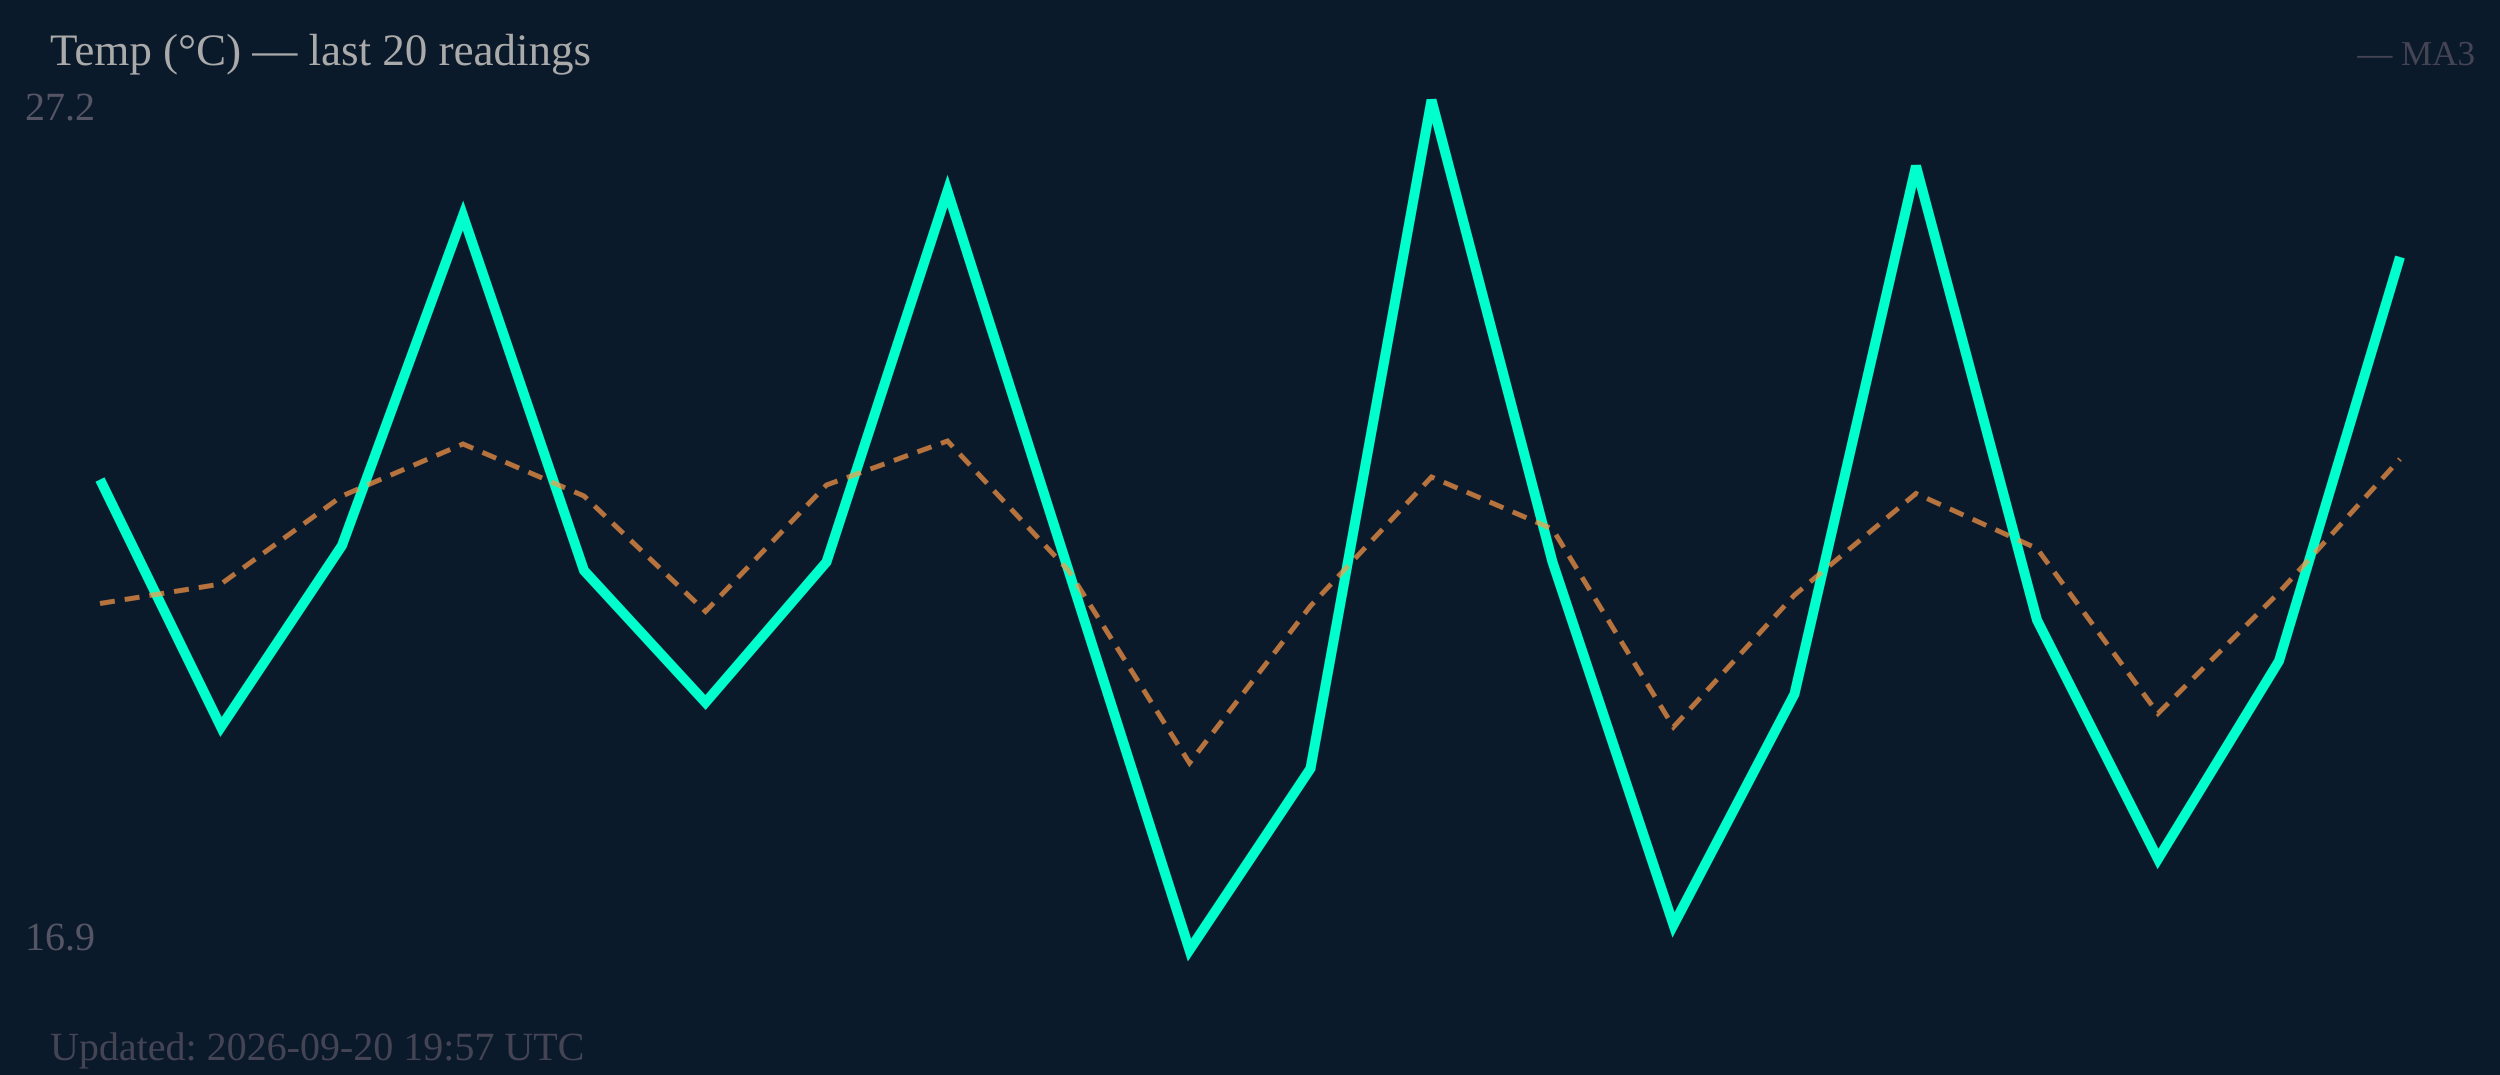
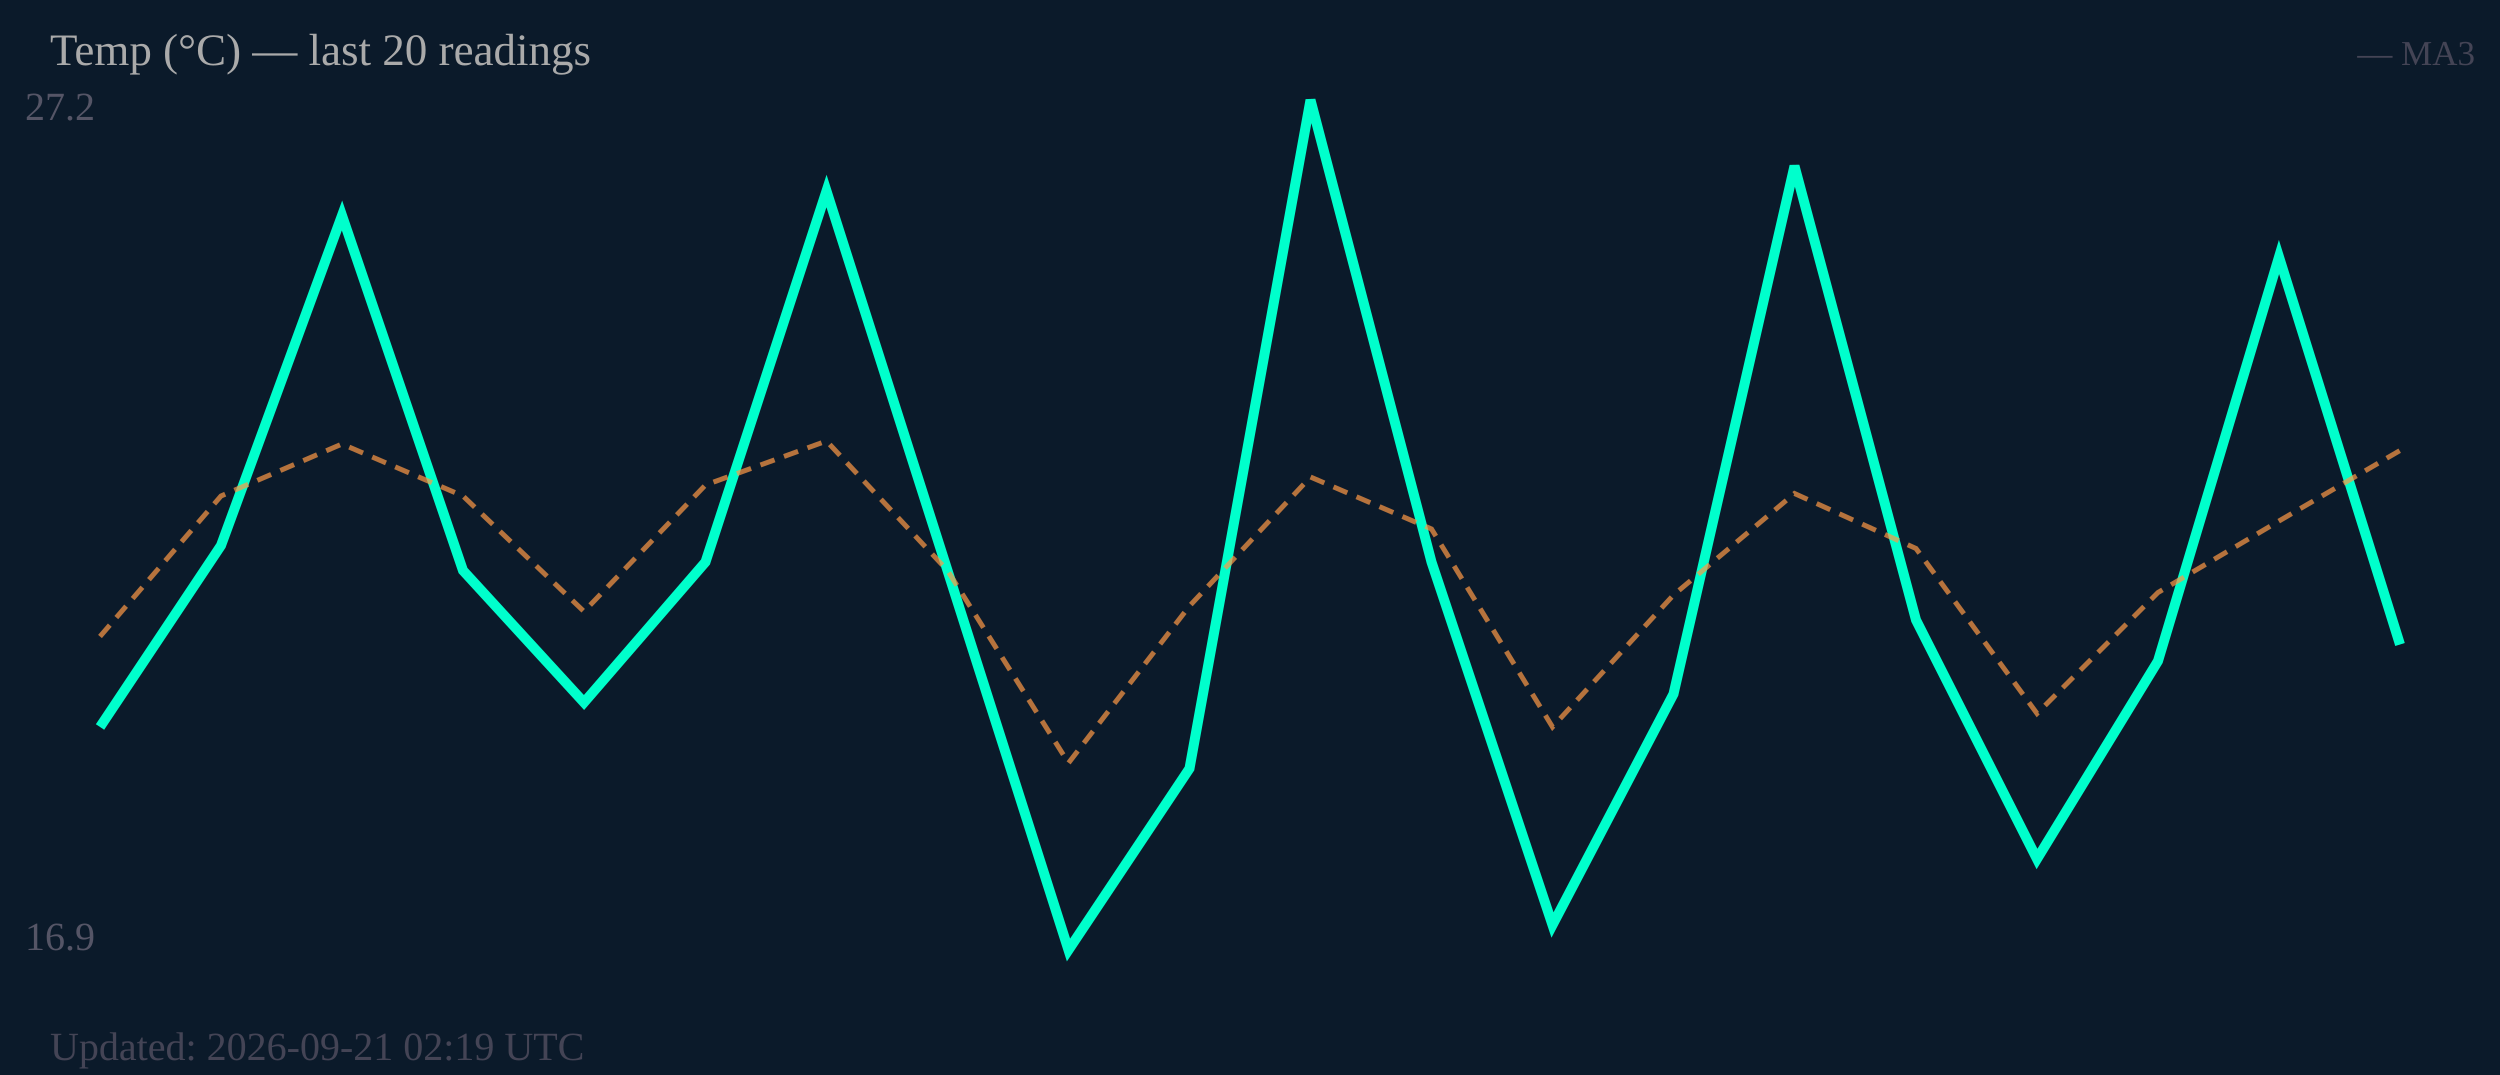
<svg xmlns="http://www.w3.org/2000/svg" width="500" height="215" viewBox="0 0 500 215">
  <rect width="500" height="215" fill="#0b1a2a" />
  <text x="5" y="24" font-size="8" fill="#556">27.2</text>
  <text x="5" y="190" font-size="8" fill="#556">16.9</text>
-   <polyline fill="none" stroke="#00ffcc" stroke-width="2" points="20.0,95.9 44.2,145.4 68.4,109.1 92.6,43.1 116.8,114.1 141.1,140.5 165.3,112.4 189.5,38.2 213.7,114.1 237.9,190.0 262.1,153.7 286.3,20.0 310.5,112.4 334.7,185.0 358.9,138.8 383.2,33.2 407.4,124.0 431.6,171.8 455.8,132.2 480.0,51.4" />
-   <polyline fill="none" stroke="#ff9944" stroke-width="1" stroke-dasharray="3,2" opacity="0.7" points="20.0,120.7 44.2,116.8 68.4,99.2 92.6,88.8 116.8,99.2 141.1,122.3 165.3,97.0 189.5,88.2 213.7,114.1 237.9,152.6 262.1,121.2 286.3,95.4 310.5,105.8 334.7,145.4 358.9,119.0 383.2,98.7 407.4,109.7 431.6,142.7 455.8,118.5 480.0,91.8" />
+   <polyline fill="none" stroke="#00ffcc" stroke-width="2" points="20.0,145.4 44.2,109.1 68.4,43.1 92.6,114.1 116.8,140.5 141.1,112.4 165.3,38.2 189.5,114.1 213.7,190.0 237.9,153.7 262.1,20.0 286.3,112.4 310.5,185.0 334.7,138.8 358.9,33.2 383.2,124.0 407.4,171.8 431.6,132.2 455.8,51.4 480.0,128.9" />
+   <polyline fill="none" stroke="#ff9944" stroke-width="1" stroke-dasharray="3,2" opacity="0.7" points="20.0,127.3 44.2,99.2 68.4,88.8 92.6,99.2 116.8,122.3 141.1,97.0 165.3,88.2 189.5,114.1 213.7,152.6 237.9,121.2 262.1,95.4 286.3,105.8 310.5,145.4 334.7,119.0 358.9,98.7 383.2,109.7 407.4,142.7 431.6,118.5 455.8,104.2 480.0,90.1" />
  <text x="10" y="13" font-size="9" fill="#aaa">Temp (°C) — last 20 readings</text>
  <text x="495" y="13" font-size="7" fill="#445" text-anchor="end">— MA3</text>
-   <text x="10" y="212" font-size="8" fill="#445">Updated: 2026-09-20 19:57 UTC</text>
+   <text x="10" y="212" font-size="8" fill="#445">Updated: 2026-09-21 02:19 UTC</text>
</svg>
